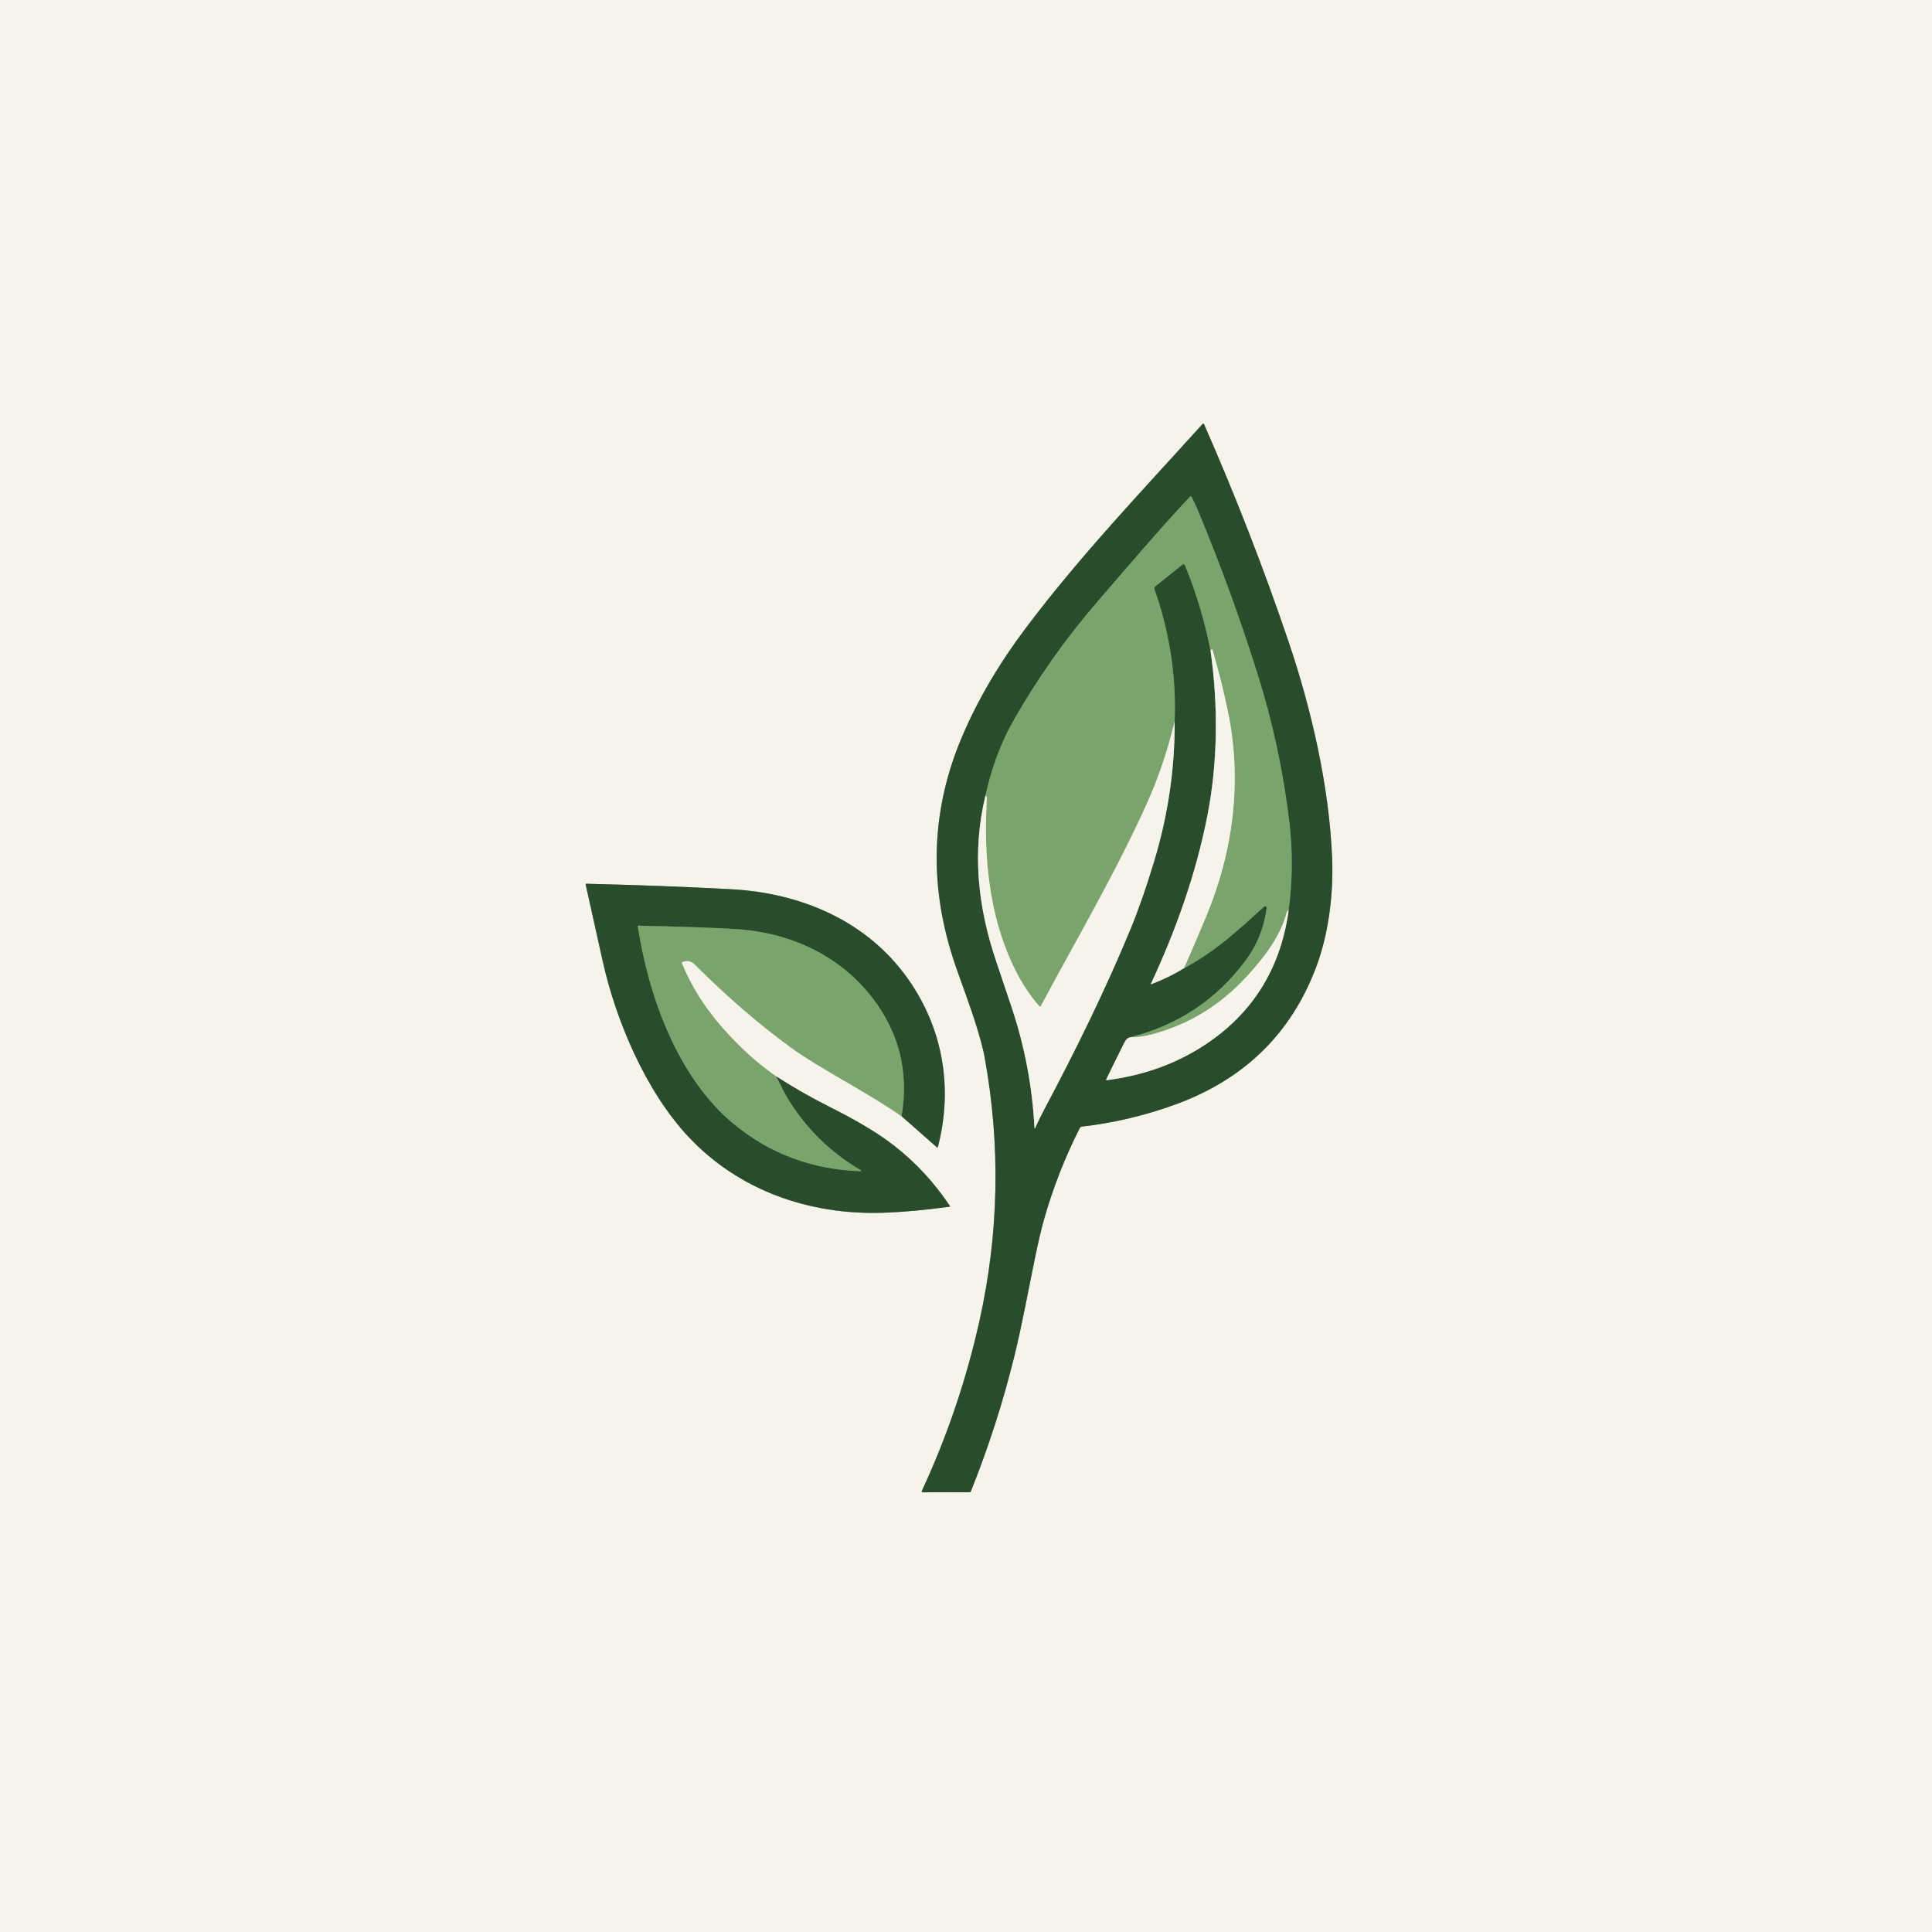
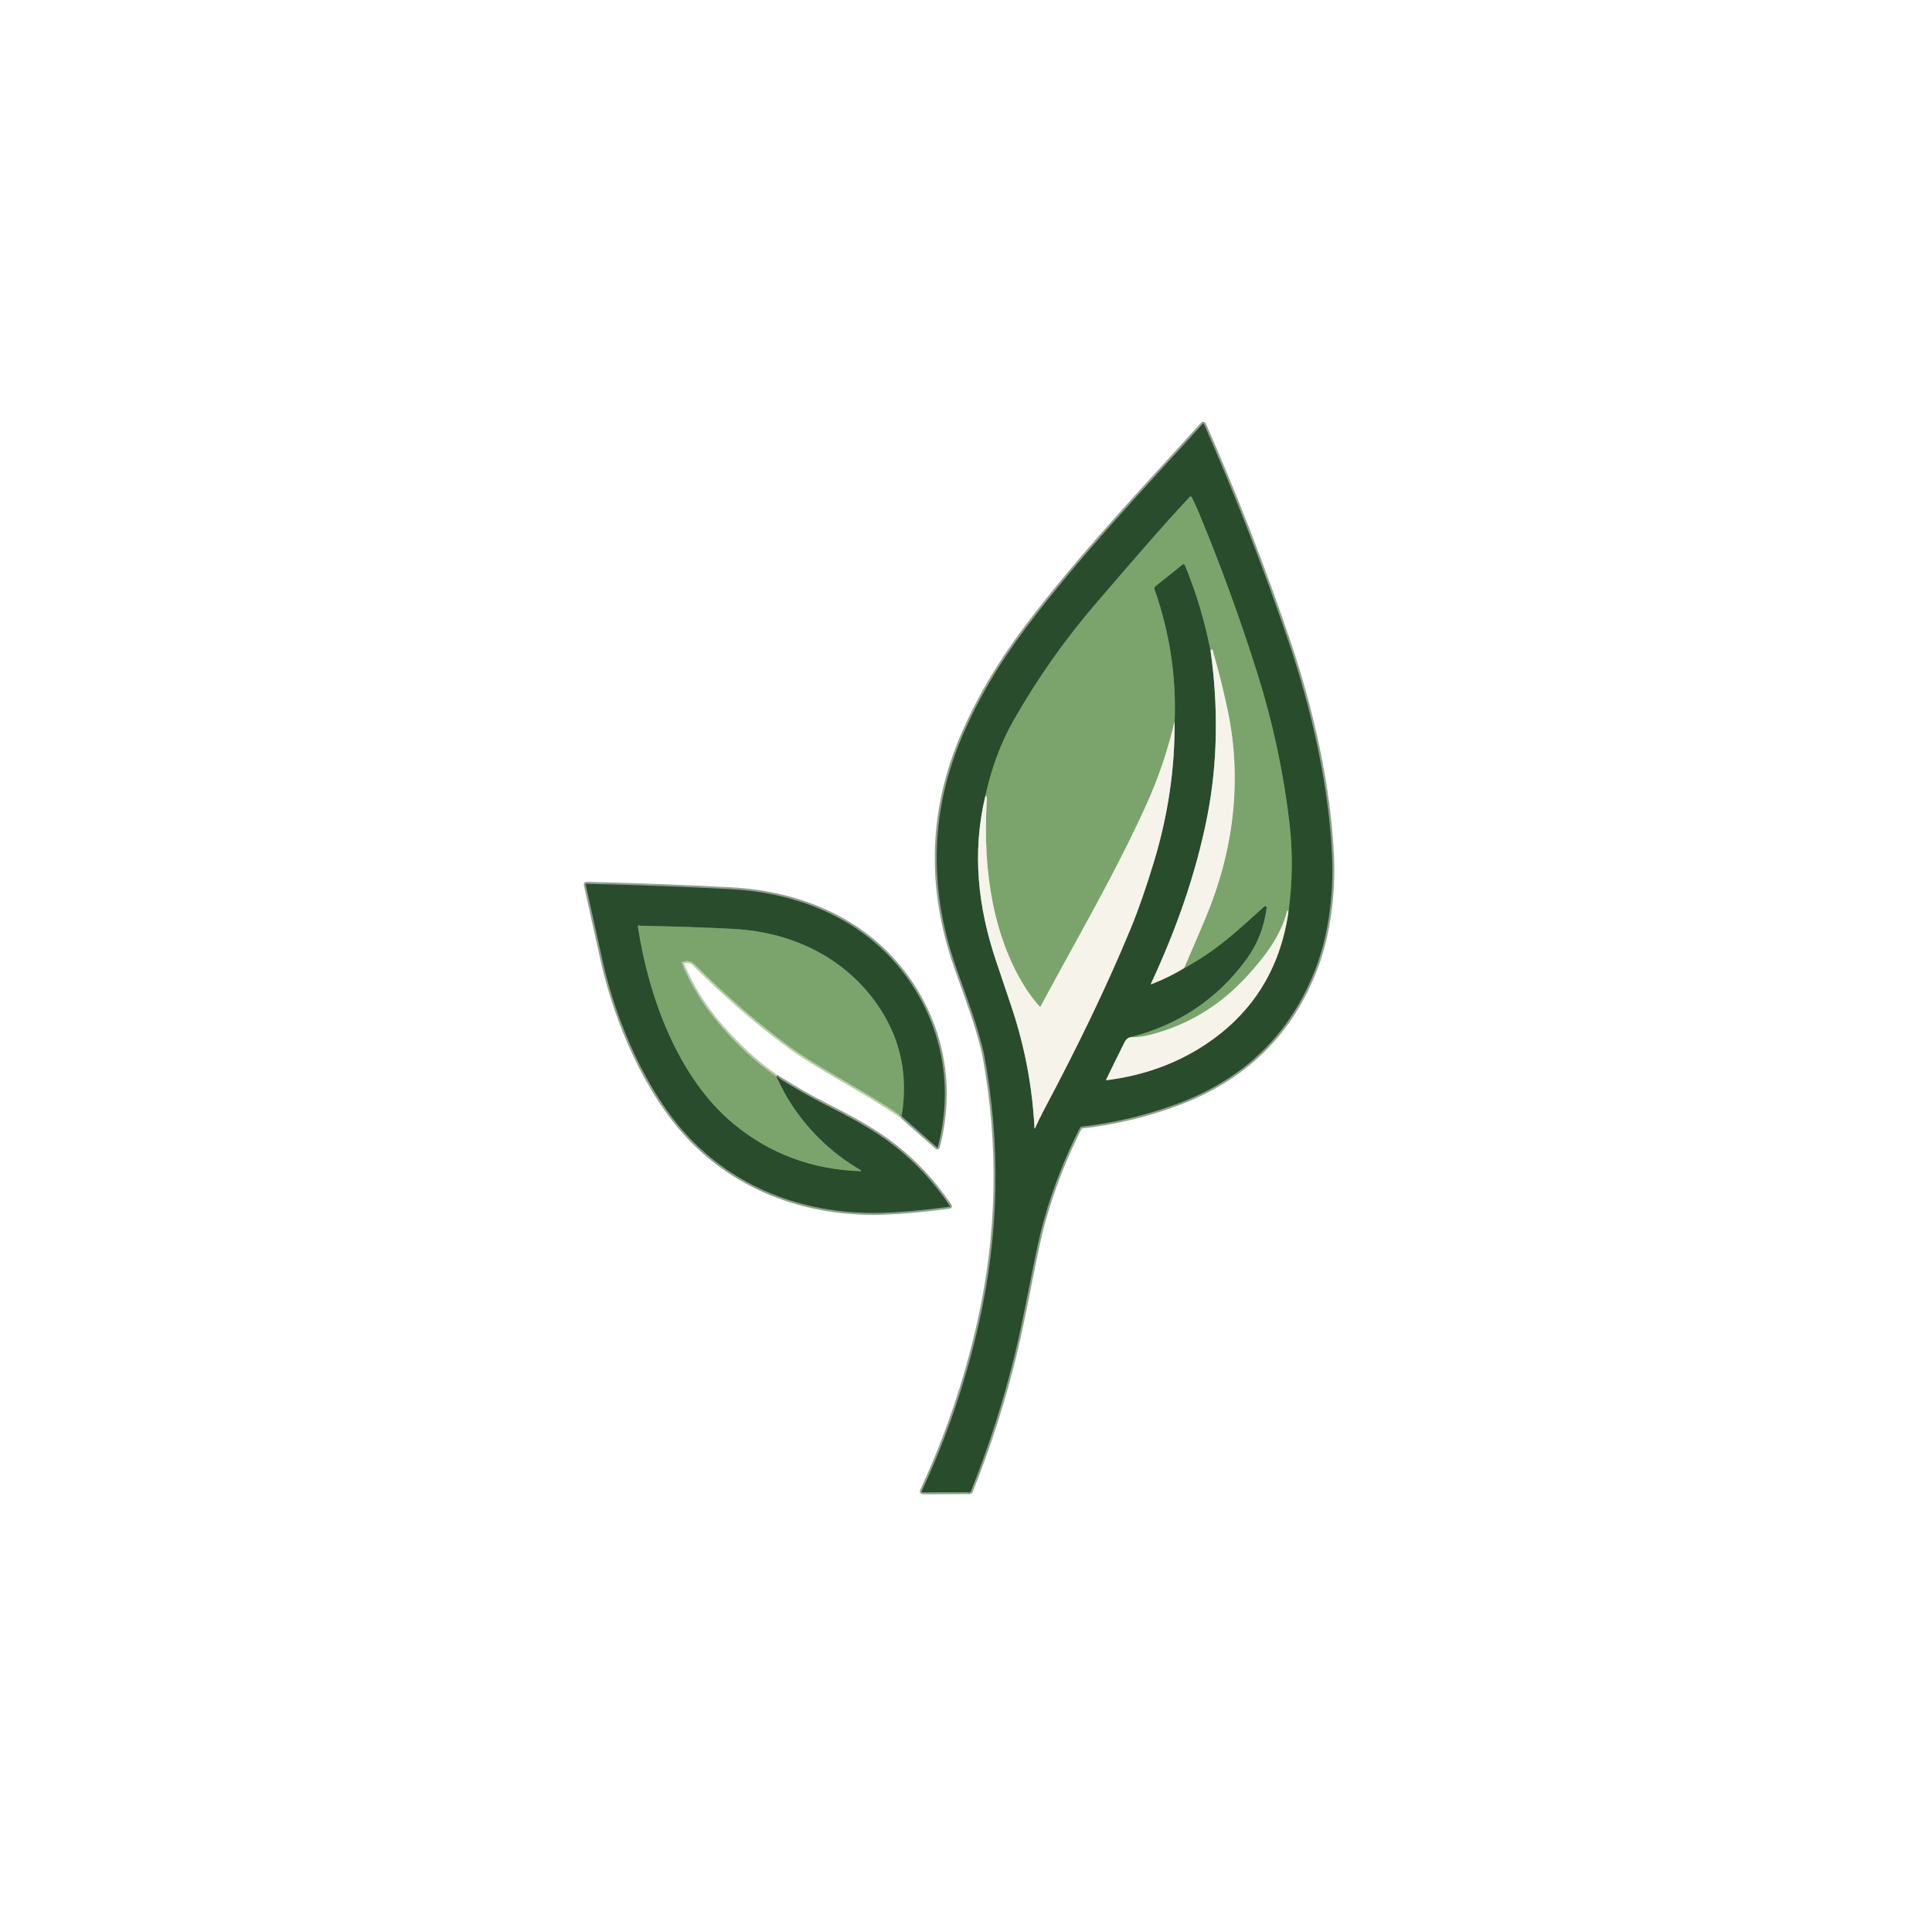
- <svg xmlns="http://www.w3.org/2000/svg" version="1.1" viewBox="0.00 0.00 1000.00 1000.00" width="1000.00" height="1000.00">
-   <g stroke-width="2.00" fill="none" stroke-linecap="butt">
-     <path stroke="#90a08c" d="   M 558.89 583.91   A 1.47 1.47 0.0 0 1 560.03 583.12   Q 584.55 580.30 607.98 571.83   Q 661.90 552.33 681.34 500.29   C 687.77 483.10 690.22 462.46 689.52 444.50   C 688.06 407.14 678.76 366.94 666.92 332.01   Q 647.55 274.92 623.27 219.72   Q 622.92 218.93 622.34 219.57   C 591.12 254.11 558.96 287.82 530.89 325.15   Q 510.16 352.73 498.07 381.05   Q 474.21 436.97 493.35 496.17   C 496.53 506.01 502.46 521.01 506.16 533.58   Q 508.79 542.51 509.56 546.74   Q 522.20 615.68 506.89 684.03   Q 496.69 729.58 477.21 771.55   Q 476.81 772.42 477.77 772.42   L 501.89 772.36   Q 502.33 772.36 502.50 771.95   Q 516.13 737.98 524.90 702.49   C 528.98 686.00 532.19 668.16 535.73 651.02   Q 538.25 638.80 540.28 631.57   Q 547.27 606.76 558.89 583.91" />
-     <path stroke="#b9ccac" d="   M 401.78 557.17   Q 387.09 547.07 373.40 531.35   Q 359.94 515.91 352.91 498.55   Q 352.71 498.06 353.21 497.89   Q 356.95 496.57 359.45 499.06   Q 384.59 524.15 409.34 542.17   C 424.48 553.20 447.49 564.49 466.66 577.74" />
-     <path stroke="#90a08c" d="   M 466.66 577.74   L 484.95 593.87   A 0.30 0.29 -62.1 0 0 485.43 593.72   C 493.41 563.15 488.07 532.40 470.07 506.82   C 448.82 476.64 414.66 462.22 378.49 460.27   Q 344.82 458.44 303.55 457.43   Q 303.05 457.42 303.16 457.91   Q 307.58 477.70 311.96 497.50   C 318.79 528.29 334.27 564.80 356.23 588.28   C 382.21 616.04 418.70 629.02 457.26 627.72   Q 471.98 627.23 491.42 624.61   Q 491.88 624.55 491.62 624.16   Q 479.73 606.29 463.02 593.17   C 452.48 584.89 439.74 578.12 427.03 571.70   Q 415.45 565.84 401.78 557.17" />
-     <path stroke="#52784d" d="   M 466.66 577.74   Q 471.79 547.32 455.77 522.47   C 439.06 496.55 411.11 482.59 380.24 480.85   Q 359.47 479.68 331.68 479.19   Q 331.50 479.19 331.33 479.12   Q 331.07 479.01 331.00 478.99   A 0.64 0.64 0.0 0 0 330.17 479.70   C 335.70 515.78 350.79 557.82 379.69 581.71   Q 407.75 604.91 445.39 606.23   A 0.29 0.28 61.0 0 0 445.54 605.70   Q 421.61 591.67 407.44 568.06   Q 405.74 565.22 401.78 557.17" />
-     <path stroke="#90a08c" d="   M 509.97 412.21   C 503.04 441.18 506.16 469.68 515.65 497.65   Q 519.69 509.59 523.68 521.54   Q 533.81 551.92 535.46 584.01   A 0.12 0.12 0.0 0 0 535.69 584.05   Q 537.92 579.06 540.49 574.21   C 556.76 543.60 572.24 512.12 585.33 480.41   Q 591.15 466.29 597.30 445.99   Q 608.23 409.95 607.99 373.37" />
-     <path stroke="#52784d" d="   M 607.99 373.37   Q 609.34 338.43 597.61 305.18   A 1.61 1.60 -29.3 0 1 598.12 303.38   L 612.08 292.23   A 0.79 0.78 59.5 0 1 613.30 292.55   Q 622.13 313.95 626.60 337.00" />
-     <path stroke="#90a08c" d="   M 626.60 337.00   C 630.56 365.12 630.39 394.43 624.91 422.34   C 619.01 452.46 608.67 481.34 595.76 509.13   Q 595.55 509.57 596.01 509.39   Q 605.42 505.73 612.87 501.11" />
-     <path stroke="#52784d" d="   M 612.87 501.11   C 629.67 492.15 641.22 481.13 654.32 469.25   A 0.79 0.78 -17.4 0 1 655.63 469.93   C 654.30 479.89 650.94 488.69 644.78 497.04   Q 622.47 527.22 585.26 536.85" />
-     <path stroke="#90a08c" d="   M 585.26 536.85   Q 583.23 537.09 581.94 539.69   Q 574.96 553.74 572.63 558.63   Q 572.37 559.17 572.97 559.09   Q 601.45 555.42 623.58 540.86   Q 660.31 516.70 666.85 472.31" />
-     <path stroke="#52784d" d="   M 666.85 472.31   Q 670.13 448.99 667.40 425.75   Q 662.79 386.61 650.97 349.02   Q 637.54 306.29 620.35 264.93   Q 618.72 261.02 616.78 257.24   A 0.56 0.55 53.1 0 0 615.88 257.11   C 599.38 274.75 583.78 293.19 567.99 311.46   Q 543.22 340.13 524.53 373.03   Q 514.74 390.26 509.97 412.21" />
-     <path stroke="#b9ccac" d="   M 666.85 472.31   L 666.67 471.60   A 0.24 0.23 45.6 0 0 666.21 471.59   C 662.95 484.40 654.74 495.16 645.37 505.38   Q 624.49 528.15 595.47 535.58   Q 589.64 537.07 585.26 536.85" />
-     <path stroke="#b9ccac" d="   M 612.87 501.11   Q 618.83 487.47 624.16 474.73   C 638.33 440.84 643.07 404.33 635.55 368.18   Q 632.21 352.14 627.63 336.47   Q 627.48 335.94 627.02 336.25   Q 626.66 336.49 626.60 337.00" />
-     <path stroke="#b9ccac" d="   M 607.99 373.37   Q 602.70 395.77 593.57 416.03   C 577.39 451.96 557.25 486.07 538.67 520.83   Q 538.41 521.32 538.03 520.90   C 525.32 506.69 517.52 485.82 513.85 467.38   Q 509.03 443.17 510.76 414.25   Q 510.92 411.51 509.97 412.21" />
+ <svg xmlns="http://www.w3.org/2000/svg" width="1000" height="1000" version="1.1">
+   <g>
+     <g id="svg_1" fill="none" stroke-width="2">
+       <path id="svg_2" d="m558.89,583.91a1.47,1.47 0 0 1 1.14,-0.79q24.52,-2.82 47.95,-11.29q53.92,-19.5 73.36,-71.54c6.43,-17.19 8.88,-37.83 8.18,-55.79c-1.46,-37.36 -10.76,-77.56 -22.6,-112.49q-19.37,-57.09 -43.65,-112.29q-0.35,-0.79 -0.93,-0.15c-31.22,34.54 -63.38,68.25 -91.45,105.58q-20.73,27.58 -32.82,55.9q-23.86,55.92 -4.72,115.12c3.18,9.84 9.11,24.84 12.81,37.41q2.63,8.93 3.4,13.16q12.64,68.94 -2.67,137.29q-10.2,45.55 -29.68,87.52q-0.4,0.87 0.56,0.87l24.12,-0.06q0.44,0 0.61,-0.41q13.63,-33.97 22.4,-69.46c4.08,-16.49 7.29,-34.33 10.83,-51.47q2.52,-12.22 4.55,-19.45q6.99,-24.81 18.61,-47.66" stroke="#90a08c" />
+       <path id="svg_3" d="m401.78,557.17q-14.69,-10.1 -28.38,-25.82q-13.46,-15.44 -20.49,-32.8q-0.2,-0.49 0.3,-0.66q3.74,-1.32 6.24,1.17q25.14,25.09 49.89,43.11c15.14,11.03 38.15,22.32 57.32,35.57" stroke="#b9ccac" />
+       <path id="svg_4" d="m466.66,577.74l18.29,16.13a0.3,0.29 -62.1 0 0 0.48,-0.15c7.98,-30.57 2.64,-61.32 -15.36,-86.9c-21.25,-30.18 -55.41,-44.6 -91.58,-46.55q-33.67,-1.83 -74.94,-2.84q-0.5,-0.01 -0.39,0.48q4.42,19.79 8.8,39.59c6.83,30.79 22.31,67.3 44.27,90.78c25.98,27.76 62.47,40.74 101.03,39.44q14.72,-0.49 34.16,-3.11q0.46,-0.06 0.2,-0.45q-11.89,-17.87 -28.6,-30.99c-10.54,-8.28 -23.28,-15.05 -35.99,-21.47q-11.58,-5.86 -25.25,-14.53" stroke="#90a08c" />
+       <path id="svg_5" d="m466.66,577.74q5.13,-30.42 -10.89,-55.27c-16.71,-25.92 -44.66,-39.88 -75.53,-41.62q-20.77,-1.17 -48.56,-1.66q-0.18,0 -0.35,-0.07q-0.26,-0.11 -0.33,-0.13a0.64,0.64 0 0 0 -0.83,0.71c5.53,36.08 20.62,78.12 49.52,102.01q28.06,23.2 65.7,24.52a0.29,0.28 61 0 0 0.15,-0.53q-23.93,-14.03 -38.1,-37.64q-1.7,-2.84 -5.66,-10.89" stroke="#52784d" />
+       <path id="svg_6" d="m509.97,412.21c-6.93,28.97 -3.81,57.47 5.68,85.44q4.04,11.94 8.03,23.89q10.13,30.38 11.78,62.47a0.12,0.12 0 0 0 0.23,0.04q2.23,-4.99 4.8,-9.84c16.27,-30.61 31.75,-62.09 44.84,-93.8q5.82,-14.12 11.97,-34.42q10.93,-36.04 10.69,-72.62" stroke="#90a08c" />
+       <path id="svg_7" d="m607.99,373.37q1.35,-34.94 -10.38,-68.19a1.61,1.6 -29.3 0 1 0.51,-1.8l13.96,-11.15a0.79,0.78 59.5 0 1 1.22,0.32q8.83,21.4 13.3,44.45" stroke="#52784d" />
+       <path id="svg_8" d="m626.6,337c3.96,28.12 3.79,57.43 -1.69,85.34c-5.9,30.12 -16.24,59 -29.15,86.79q-0.21,0.44 0.25,0.26q9.41,-3.66 16.86,-8.28" stroke="#90a08c" />
+       <path id="svg_9" d="m612.87,501.11c16.8,-8.96 28.35,-19.98 41.45,-31.86a0.79,0.78 -17.4 0 1 1.31,0.68c-1.33,9.96 -4.69,18.76 -10.85,27.11q-22.31,30.18 -59.52,39.81" stroke="#52784d" />
+       <path id="svg_10" d="m585.26,536.85q-2.03,0.24 -3.32,2.84q-6.98,14.05 -9.31,18.94q-0.26,0.54 0.34,0.46q28.48,-3.67 50.61,-18.23q36.73,-24.16 43.27,-68.55" stroke="#90a08c" />
+       <path id="svg_11" d="m666.85,472.31q3.28,-23.32 0.55,-46.56q-4.61,-39.14 -16.43,-76.73q-13.43,-42.73 -30.62,-84.09q-1.63,-3.91 -3.57,-7.69a0.56,0.55 53.1 0 0 -0.9,-0.13c-16.5,17.64 -32.1,36.08 -47.89,54.35q-24.77,28.67 -43.46,61.57q-9.79,17.23 -14.56,39.18" stroke="#52784d" />
+       <path id="svg_12" d="m666.85,472.31l-0.18,-0.71a0.24,0.23 45.6 0 0 -0.46,-0.01c-3.26,12.81 -11.47,23.57 -20.84,33.79q-20.88,22.77 -49.9,30.2q-5.83,1.49 -10.21,1.27" stroke="#b9ccac" />
+       <path id="svg_13" d="m612.87,501.11q5.96,-13.64 11.29,-26.38c14.17,-33.89 18.91,-70.4 11.39,-106.55q-3.34,-16.04 -7.92,-31.71q-0.15,-0.53 -0.61,-0.22q-0.36,0.24 -0.42,0.75" stroke="#b9ccac" />
+       <path id="svg_14" d="m607.99,373.37q-5.29,22.4 -14.42,42.66c-16.18,35.93 -36.32,70.04 -54.9,104.8q-0.26,0.49 -0.64,0.07c-12.71,-14.21 -20.51,-35.08 -24.18,-53.52q-4.82,-24.21 -3.09,-53.13q0.16,-2.74 -0.79,-2.04" stroke="#b9ccac" />
+     </g>
+     <path id="svg_16" d="m558.89,583.91q-11.62,22.85 -18.61,47.66q-2.03,7.23 -4.55,19.45c-3.54,17.14 -6.75,34.98 -10.83,51.47q-8.77,35.49 -22.4,69.46q-0.17,0.41 -0.61,0.41l-24.12,0.06q-0.96,0 -0.56,-0.87q19.48,-41.97 29.68,-87.52q15.31,-68.35 2.67,-137.29q-0.77,-4.23 -3.4,-13.16c-3.7,-12.57 -9.63,-27.57 -12.81,-37.41q-19.14,-59.2 4.72,-115.12q12.09,-28.32 32.82,-55.9c28.07,-37.33 60.23,-71.04 91.45,-105.58q0.58,-0.64 0.93,0.15q24.28,55.2 43.65,112.29c11.84,34.93 21.14,75.13 22.6,112.49c0.7,17.96 -1.75,38.6 -8.18,55.79q-19.44,52.04 -73.36,71.54q-23.43,8.47 -47.95,11.29a1.47,1.47 0 0 0 -1.14,0.79zm-48.92,-171.7c-6.93,28.97 -3.81,57.47 5.68,85.44q4.04,11.94 8.03,23.89q10.13,30.38 11.78,62.47a0.12,0.12 0 0 0 0.23,0.04q2.23,-4.99 4.8,-9.84c16.27,-30.61 31.75,-62.09 44.84,-93.8q5.82,-14.12 11.97,-34.42q10.93,-36.04 10.69,-72.62q1.35,-34.94 -10.38,-68.19a1.61,1.6 -29.3 0 1 0.51,-1.8l13.96,-11.15a0.79,0.78 59.5 0 1 1.22,0.32q8.83,21.4 13.3,44.45c3.96,28.12 3.79,57.43 -1.69,85.34c-5.9,30.12 -16.24,59 -29.15,86.79q-0.21,0.44 0.25,0.26q9.41,-3.66 16.86,-8.28c16.8,-8.96 28.35,-19.98 41.45,-31.86a0.79,0.78 -17.4 0 1 1.31,0.68c-1.33,9.96 -4.69,18.76 -10.85,27.11q-22.31,30.18 -59.52,39.81q-2.03,0.24 -3.32,2.84q-6.98,14.05 -9.31,18.94q-0.26,0.54 0.34,0.46q28.48,-3.67 50.61,-18.23q36.73,-24.16 43.27,-68.55q3.28,-23.32 0.55,-46.56q-4.61,-39.14 -16.43,-76.73q-13.43,-42.73 -30.62,-84.09q-1.63,-3.91 -3.57,-7.69a0.56,0.55 53.1 0 0 -0.9,-0.13c-16.5,17.64 -32.1,36.08 -47.89,54.35q-24.77,28.67 -43.46,61.57q-9.79,17.23 -14.56,39.18z" fill="#294c2d" />
+     <path id="svg_17" d="m666.85,472.31l-0.18,-0.71a0.24,0.23 45.6 0 0 -0.46,-0.01c-3.26,12.81 -11.47,23.57 -20.84,33.79q-20.88,22.77 -49.9,30.2q-5.83,1.49 -10.21,1.27q37.21,-9.63 59.52,-39.81c6.16,-8.35 9.52,-17.15 10.85,-27.11a0.79,0.78 -17.4 0 0 -1.31,-0.68c-13.1,11.88 -24.65,22.9 -41.45,31.86q5.96,-13.64 11.29,-26.38c14.17,-33.89 18.91,-70.4 11.39,-106.55q-3.34,-16.04 -7.92,-31.71q-0.15,-0.53 -0.61,-0.22q-0.36,0.24 -0.42,0.75q-4.47,-23.05 -13.3,-44.45a0.79,0.78 59.5 0 0 -1.22,-0.32l-13.96,11.15a1.61,1.6 -29.3 0 0 -0.51,1.8q11.73,33.25 10.38,68.19q-5.29,22.4 -14.42,42.66c-16.18,35.93 -36.32,70.04 -54.9,104.8q-0.26,0.49 -0.64,0.07c-12.71,-14.21 -20.51,-35.08 -24.18,-53.52q-4.82,-24.21 -3.09,-53.13q0.16,-2.74 -0.79,-2.04q4.77,-21.95 14.56,-39.18q18.69,-32.9 43.46,-61.57c15.79,-18.27 31.39,-36.71 47.89,-54.35a0.56,0.55 53.1 0 1 0.9,0.13q1.94,3.78 3.57,7.69q17.19,41.36 30.62,84.09q11.82,37.59 16.43,76.73q2.73,23.24 -0.55,46.56z" fill="#7ba46d" />
+     <path id="svg_18" d="m612.87,501.11q-7.45,4.62 -16.86,8.28q-0.46,0.18 -0.25,-0.26c12.91,-27.79 23.25,-56.67 29.15,-86.79c5.48,-27.91 5.65,-57.22 1.69,-85.34q0.06,-0.51 0.42,-0.75q0.46,-0.31 0.61,0.22q4.58,15.67 7.92,31.71c7.52,36.15 2.78,72.66 -11.39,106.55q-5.33,12.74 -11.29,26.38z" fill="#f6f3ea" />
+     <path id="svg_19" d="m607.99,373.37q0.24,36.58 -10.69,72.62q-6.15,20.3 -11.97,34.42c-13.09,31.71 -28.57,63.19 -44.84,93.8q-2.57,4.85 -4.8,9.84a0.12,0.12 0 0 1 -0.23,-0.04q-1.65,-32.09 -11.78,-62.47q-3.99,-11.95 -8.03,-23.89c-9.49,-27.97 -12.61,-56.47 -5.68,-85.44q0.95,-0.7 0.79,2.04q-1.73,28.92 3.09,53.13c3.67,18.44 11.47,39.31 24.18,53.52q0.38,0.42 0.64,-0.07c18.58,-34.76 38.72,-68.87 54.9,-104.8q9.13,-20.26 14.42,-42.66z" fill="#f6f3ea" />
+     <path id="svg_20" d="m466.66,577.74q5.13,-30.42 -10.89,-55.27c-16.71,-25.92 -44.66,-39.88 -75.53,-41.62q-20.77,-1.17 -48.56,-1.66q-0.18,0 -0.35,-0.07q-0.26,-0.11 -0.33,-0.13a0.64,0.64 0 0 0 -0.83,0.71c5.53,36.08 20.62,78.12 49.52,102.01q28.06,23.2 65.7,24.52a0.29,0.28 61 0 0 0.15,-0.53q-23.93,-14.03 -38.1,-37.64q-1.7,-2.84 -5.66,-10.89q13.67,8.67 25.25,14.53c12.71,6.42 25.45,13.19 35.99,21.47q16.71,13.12 28.6,30.99q0.26,0.39 -0.2,0.45q-19.44,2.62 -34.16,3.11c-38.56,1.3 -75.05,-11.68 -101.03,-39.44c-21.96,-23.48 -37.44,-59.99 -44.27,-90.78q-4.38,-19.8 -8.8,-39.59q-0.11,-0.49 0.39,-0.48q41.27,1.01 74.94,2.84c36.17,1.95 70.33,16.37 91.58,46.55c18,25.58 23.34,56.33 15.36,86.9a0.3,0.29 -62.1 0 1 -0.48,0.15l-18.29,-16.13z" fill="#294c2d" />
+     <path id="svg_21" d="m666.85,472.31q-6.54,44.39 -43.27,68.55q-22.13,14.56 -50.61,18.23q-0.6,0.08 -0.34,-0.46q2.33,-4.89 9.31,-18.94q1.29,-2.6 3.32,-2.84q4.38,0.22 10.21,-1.27q29.02,-7.43 49.9,-30.2c9.37,-10.22 17.58,-20.98 20.84,-33.79a0.24,0.23 45.6 0 1 0.46,0.01l0.18,0.71z" fill="#f6f3ea" />
+     <path id="svg_22" d="m466.66,577.74c-19.17,-13.25 -42.18,-24.54 -57.32,-35.57q-24.75,-18.02 -49.89,-43.11q-2.5,-2.49 -6.24,-1.17q-0.5,0.17 -0.3,0.66q7.03,17.36 20.49,32.8q13.69,15.72 28.38,25.82q3.96,8.05 5.66,10.89q14.17,23.61 38.1,37.64a0.29,0.28 61 0 1 -0.15,0.53q-37.64,-1.32 -65.7,-24.52c-28.9,-23.89 -43.99,-65.93 -49.52,-102.01a0.64,0.64 0 0 1 0.83,-0.71q0.07,0.02 0.33,0.13q0.17,0.07 0.35,0.07q27.79,0.49 48.56,1.66c30.87,1.74 58.82,15.7 75.53,41.62q16.02,24.85 10.89,55.27z" fill="#7ba46d" />
  </g>
-   <path fill="#f6f3ea" d="   M 0.00 0.00   L 1000.00 0.00   L 1000.00 1000.00   L 0.00 1000.00   L 0.00 0.00   Z   M 558.89 583.91   A 1.47 1.47 0.0 0 1 560.03 583.12   Q 584.55 580.30 607.98 571.83   Q 661.90 552.33 681.34 500.29   C 687.77 483.10 690.22 462.46 689.52 444.50   C 688.06 407.14 678.76 366.94 666.92 332.01   Q 647.55 274.92 623.27 219.72   Q 622.92 218.93 622.34 219.57   C 591.12 254.11 558.96 287.82 530.89 325.15   Q 510.16 352.73 498.07 381.05   Q 474.21 436.97 493.35 496.17   C 496.53 506.01 502.46 521.01 506.16 533.58   Q 508.79 542.51 509.56 546.74   Q 522.20 615.68 506.89 684.03   Q 496.69 729.58 477.21 771.55   Q 476.81 772.42 477.77 772.42   L 501.89 772.36   Q 502.33 772.36 502.50 771.95   Q 516.13 737.98 524.90 702.49   C 528.98 686.00 532.19 668.16 535.73 651.02   Q 538.25 638.80 540.28 631.57   Q 547.27 606.76 558.89 583.91   Z   M 401.78 557.17   Q 387.09 547.07 373.40 531.35   Q 359.94 515.91 352.91 498.55   Q 352.71 498.06 353.21 497.89   Q 356.95 496.57 359.45 499.06   Q 384.59 524.15 409.34 542.17   C 424.48 553.20 447.49 564.49 466.66 577.74   L 484.95 593.87   A 0.30 0.29 -62.1 0 0 485.43 593.72   C 493.41 563.15 488.07 532.40 470.07 506.82   C 448.82 476.64 414.66 462.22 378.49 460.27   Q 344.82 458.44 303.55 457.43   Q 303.05 457.42 303.16 457.91   Q 307.58 477.70 311.96 497.50   C 318.79 528.29 334.27 564.80 356.23 588.28   C 382.21 616.04 418.70 629.02 457.26 627.72   Q 471.98 627.23 491.42 624.61   Q 491.88 624.55 491.62 624.16   Q 479.73 606.29 463.02 593.17   C 452.48 584.89 439.74 578.12 427.03 571.70   Q 415.45 565.84 401.78 557.17   Z" />
-   <path fill="#294c2d" d="   M 558.89 583.91   Q 547.27 606.76 540.28 631.57   Q 538.25 638.80 535.73 651.02   C 532.19 668.16 528.98 686.00 524.90 702.49   Q 516.13 737.98 502.50 771.95   Q 502.33 772.36 501.89 772.36   L 477.77 772.42   Q 476.81 772.42 477.21 771.55   Q 496.69 729.58 506.89 684.03   Q 522.20 615.68 509.56 546.74   Q 508.79 542.51 506.16 533.58   C 502.46 521.01 496.53 506.01 493.35 496.17   Q 474.21 436.97 498.07 381.05   Q 510.16 352.73 530.89 325.15   C 558.96 287.82 591.12 254.11 622.34 219.57   Q 622.92 218.93 623.27 219.72   Q 647.55 274.92 666.92 332.01   C 678.76 366.94 688.06 407.14 689.52 444.50   C 690.22 462.46 687.77 483.10 681.34 500.29   Q 661.90 552.33 607.98 571.83   Q 584.55 580.30 560.03 583.12   A 1.47 1.47 0.0 0 0 558.89 583.91   Z   M 509.97 412.21   C 503.04 441.18 506.16 469.68 515.65 497.65   Q 519.69 509.59 523.68 521.54   Q 533.81 551.92 535.46 584.01   A 0.12 0.12 0.0 0 0 535.69 584.05   Q 537.92 579.06 540.49 574.21   C 556.76 543.60 572.24 512.12 585.33 480.41   Q 591.15 466.29 597.30 445.99   Q 608.23 409.95 607.99 373.37   Q 609.34 338.43 597.61 305.18   A 1.61 1.60 -29.3 0 1 598.12 303.38   L 612.08 292.23   A 0.79 0.78 59.5 0 1 613.30 292.55   Q 622.13 313.95 626.60 337.00   C 630.56 365.12 630.39 394.43 624.91 422.34   C 619.01 452.46 608.67 481.34 595.76 509.13   Q 595.55 509.57 596.01 509.39   Q 605.42 505.73 612.87 501.11   C 629.67 492.15 641.22 481.13 654.32 469.25   A 0.79 0.78 -17.4 0 1 655.63 469.93   C 654.30 479.89 650.94 488.69 644.78 497.04   Q 622.47 527.22 585.26 536.85   Q 583.23 537.09 581.94 539.69   Q 574.96 553.74 572.63 558.63   Q 572.37 559.17 572.97 559.09   Q 601.45 555.42 623.58 540.86   Q 660.31 516.70 666.85 472.31   Q 670.13 448.99 667.40 425.75   Q 662.79 386.61 650.97 349.02   Q 637.54 306.29 620.35 264.93   Q 618.72 261.02 616.78 257.24   A 0.56 0.55 53.1 0 0 615.88 257.11   C 599.38 274.75 583.78 293.19 567.99 311.46   Q 543.22 340.13 524.53 373.03   Q 514.74 390.26 509.97 412.21   Z" />
-   <path fill="#7ba46d" d="   M 666.85 472.31   L 666.67 471.60   A 0.24 0.23 45.6 0 0 666.21 471.59   C 662.95 484.40 654.74 495.16 645.37 505.38   Q 624.49 528.15 595.47 535.58   Q 589.64 537.07 585.26 536.85   Q 622.47 527.22 644.78 497.04   C 650.94 488.69 654.30 479.89 655.63 469.93   A 0.79 0.78 -17.4 0 0 654.32 469.25   C 641.22 481.13 629.67 492.15 612.87 501.11   Q 618.83 487.47 624.16 474.73   C 638.33 440.84 643.07 404.33 635.55 368.18   Q 632.21 352.14 627.63 336.47   Q 627.48 335.94 627.02 336.25   Q 626.66 336.49 626.60 337.00   Q 622.13 313.95 613.30 292.55   A 0.79 0.78 59.5 0 0 612.08 292.23   L 598.12 303.38   A 1.61 1.60 -29.3 0 0 597.61 305.18   Q 609.34 338.43 607.99 373.37   Q 602.70 395.77 593.57 416.03   C 577.39 451.96 557.25 486.07 538.67 520.83   Q 538.41 521.32 538.03 520.90   C 525.32 506.69 517.52 485.82 513.85 467.38   Q 509.03 443.17 510.76 414.25   Q 510.92 411.51 509.97 412.21   Q 514.74 390.26 524.53 373.03   Q 543.22 340.13 567.99 311.46   C 583.78 293.19 599.38 274.75 615.88 257.11   A 0.56 0.55 53.1 0 1 616.78 257.24   Q 618.72 261.02 620.35 264.93   Q 637.54 306.29 650.97 349.02   Q 662.79 386.61 667.40 425.75   Q 670.13 448.99 666.85 472.31   Z" />
-   <path fill="#f6f3ea" d="   M 612.87 501.11   Q 605.42 505.73 596.01 509.39   Q 595.55 509.57 595.76 509.13   C 608.67 481.34 619.01 452.46 624.91 422.34   C 630.39 394.43 630.56 365.12 626.60 337.00   Q 626.66 336.49 627.02 336.25   Q 627.48 335.94 627.63 336.47   Q 632.21 352.14 635.55 368.18   C 643.07 404.33 638.33 440.84 624.16 474.73   Q 618.83 487.47 612.87 501.11   Z" />
-   <path fill="#f6f3ea" d="   M 607.99 373.37   Q 608.23 409.95 597.30 445.99   Q 591.15 466.29 585.33 480.41   C 572.24 512.12 556.76 543.60 540.49 574.21   Q 537.92 579.06 535.69 584.05   A 0.12 0.12 0.0 0 1 535.46 584.01   Q 533.81 551.92 523.68 521.54   Q 519.69 509.59 515.65 497.65   C 506.16 469.68 503.04 441.18 509.97 412.21   Q 510.92 411.51 510.76 414.25   Q 509.03 443.17 513.85 467.38   C 517.52 485.82 525.32 506.69 538.03 520.90   Q 538.41 521.32 538.67 520.83   C 557.25 486.07 577.39 451.96 593.57 416.03   Q 602.70 395.77 607.99 373.37   Z" />
-   <path fill="#294c2d" d="   M 466.66 577.74   Q 471.79 547.32 455.77 522.47   C 439.06 496.55 411.11 482.59 380.24 480.85   Q 359.47 479.68 331.68 479.19   Q 331.50 479.19 331.33 479.12   Q 331.07 479.01 331.00 478.99   A 0.64 0.64 0.0 0 0 330.17 479.70   C 335.70 515.78 350.79 557.82 379.69 581.71   Q 407.75 604.91 445.39 606.23   A 0.29 0.28 61.0 0 0 445.54 605.70   Q 421.61 591.67 407.44 568.06   Q 405.74 565.22 401.78 557.17   Q 415.45 565.84 427.03 571.70   C 439.74 578.12 452.48 584.89 463.02 593.17   Q 479.73 606.29 491.62 624.16   Q 491.88 624.55 491.42 624.61   Q 471.98 627.23 457.26 627.72   C 418.70 629.02 382.21 616.04 356.23 588.28   C 334.27 564.80 318.79 528.29 311.96 497.50   Q 307.58 477.70 303.16 457.91   Q 303.05 457.42 303.55 457.43   Q 344.82 458.44 378.49 460.27   C 414.66 462.22 448.82 476.64 470.07 506.82   C 488.07 532.40 493.41 563.15 485.43 593.72   A 0.30 0.29 -62.1 0 1 484.95 593.87   L 466.66 577.74   Z" />
-   <path fill="#f6f3ea" d="   M 666.85 472.31   Q 660.31 516.70 623.58 540.86   Q 601.45 555.42 572.97 559.09   Q 572.37 559.17 572.63 558.63   Q 574.96 553.74 581.94 539.69   Q 583.23 537.09 585.26 536.85   Q 589.64 537.07 595.47 535.58   Q 624.49 528.15 645.37 505.38   C 654.74 495.16 662.95 484.40 666.21 471.59   A 0.24 0.23 45.6 0 1 666.67 471.60   L 666.85 472.31   Z" />
-   <path fill="#7ba46d" d="   M 466.66 577.74   C 447.49 564.49 424.48 553.20 409.34 542.17   Q 384.59 524.15 359.45 499.06   Q 356.95 496.57 353.21 497.89   Q 352.71 498.06 352.91 498.55   Q 359.94 515.91 373.40 531.35   Q 387.09 547.07 401.78 557.17   Q 405.74 565.22 407.44 568.06   Q 421.61 591.67 445.54 605.70   A 0.29 0.28 61.0 0 1 445.39 606.23   Q 407.75 604.91 379.69 581.71   C 350.79 557.82 335.70 515.78 330.17 479.70   A 0.64 0.64 0.0 0 1 331.00 478.99   Q 331.07 479.01 331.33 479.12   Q 331.50 479.19 331.68 479.19   Q 359.47 479.68 380.24 480.85   C 411.11 482.59 439.06 496.55 455.77 522.47   Q 471.79 547.32 466.66 577.74   Z" />
</svg>
